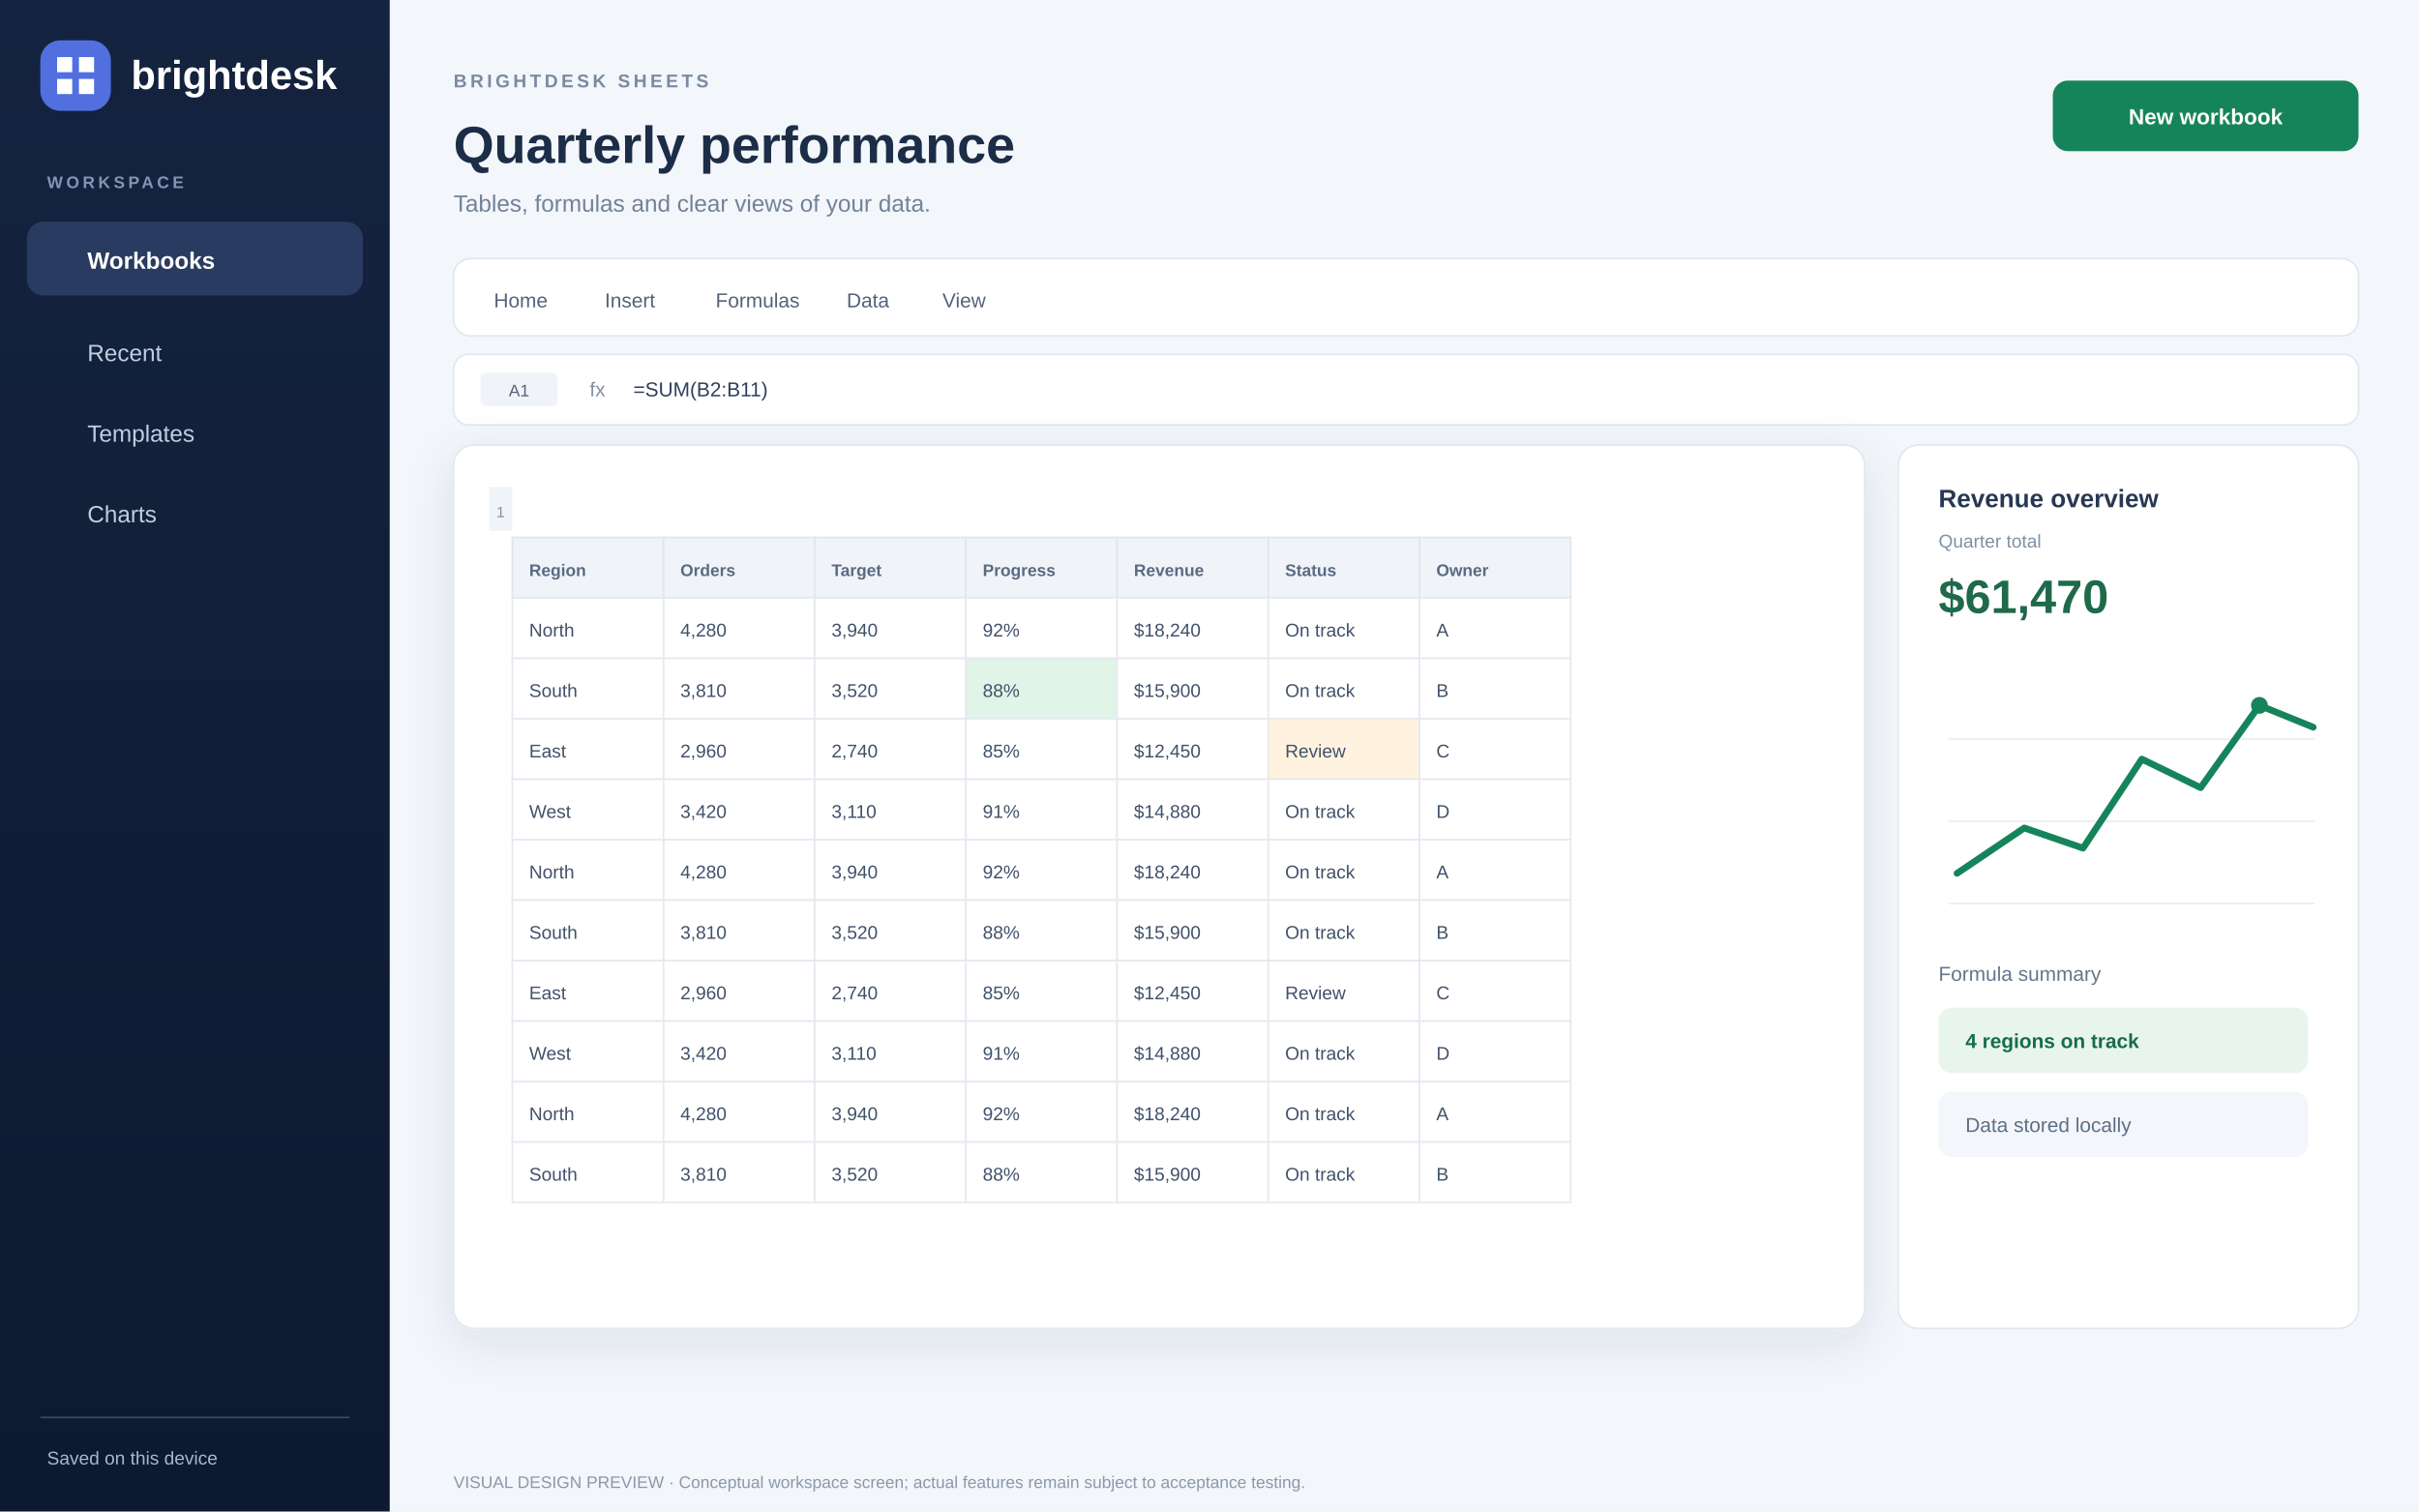
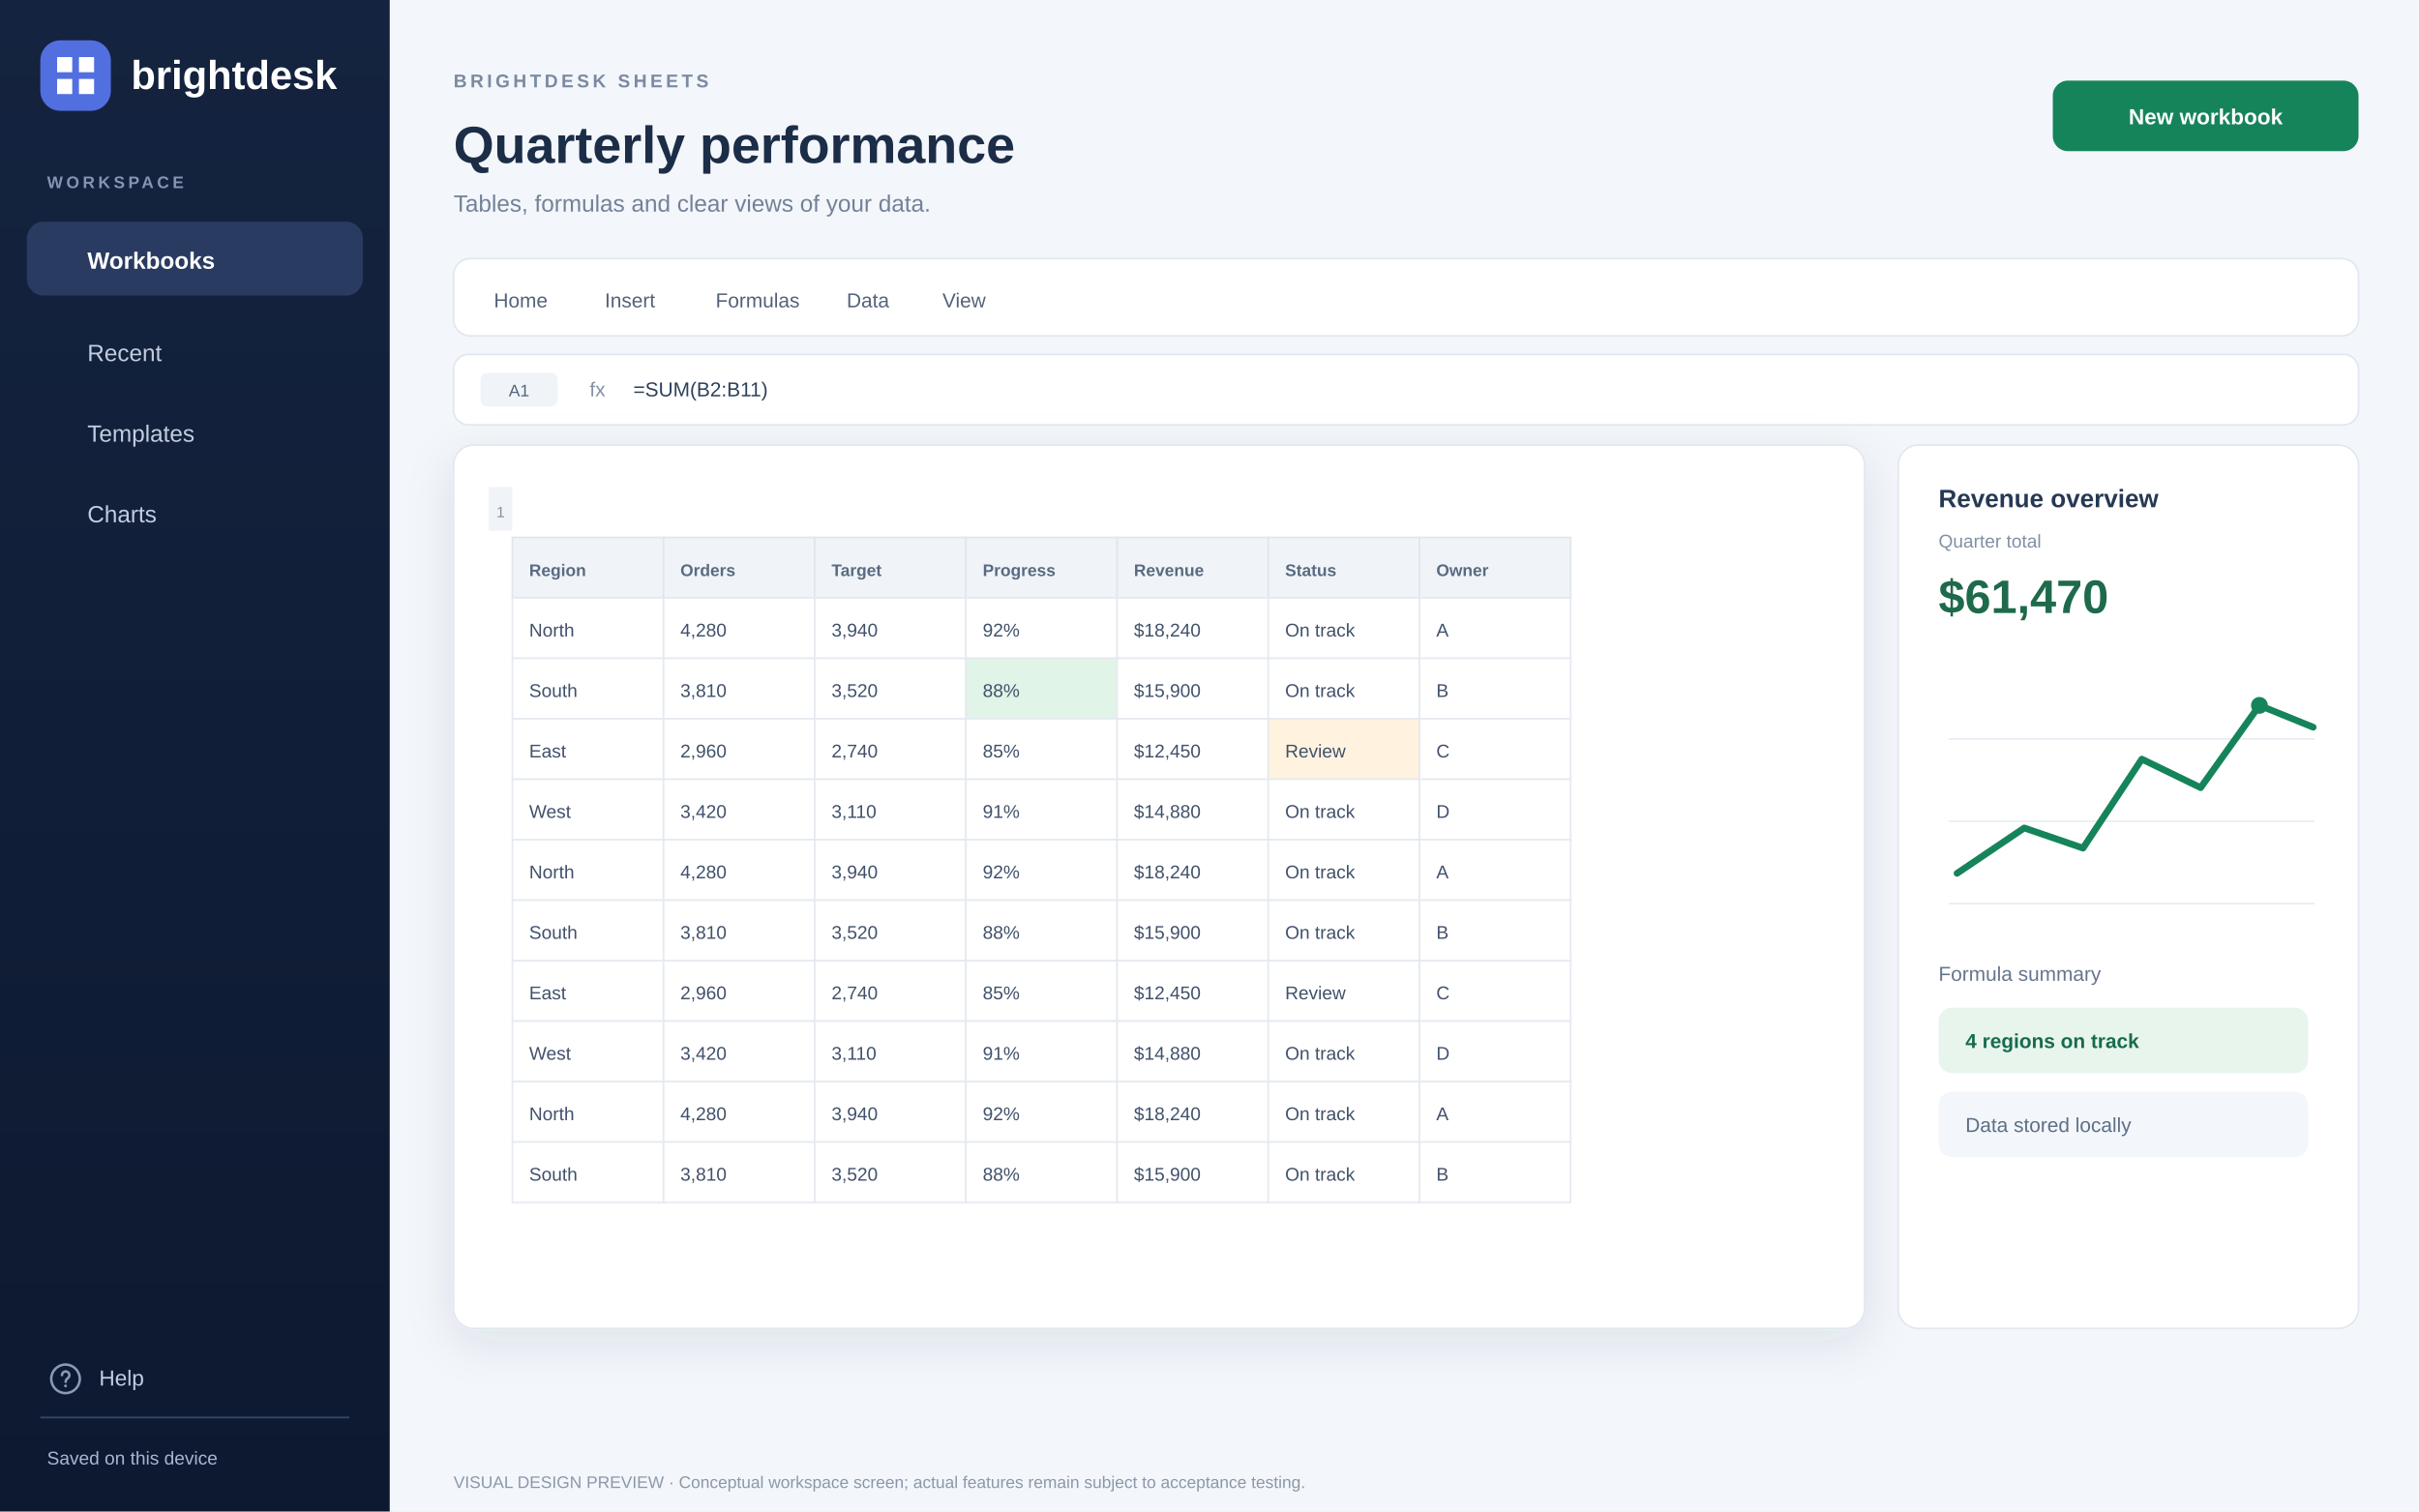
<svg xmlns="http://www.w3.org/2000/svg" width="1440" height="900" viewBox="0 0 1440 900" role="img" aria-labelledby="title desc">
  <defs>
    <linearGradient id="side" x1="0" y1="0" x2="0" y2="1">
      <stop stop-color="#14233F" />
      <stop offset="1" stop-color="#0D1930" />
    </linearGradient>
    <filter id="shadow">
      <feDropShadow dx="0" dy="8" stdDeviation="14" flood-color="#203657" flood-opacity=".10" />
    </filter>
  </defs>
  <rect width="1440" height="900" fill="#F3F6FA" />
  <rect width="232" height="900" fill="url(#side)" />
  <rect x="24" y="24" width="42" height="42" rx="12" fill="#526FE0" />
  <path d="M34 34h9v9h-9zm13 0h9v9h-9zM34 47h9v9h-9zm13 0h9v9h-9z" fill="#fff" />
  <text x="78" y="53" font-family="Arial" font-size="24" font-weight="700" fill="#fff">brightdesk</text>
  <text x="28" y="112" font-family="Arial" font-size="10" letter-spacing="2" font-weight="700" fill="#8495B4">WORKSPACE</text>
  <rect x="16" y="132" width="200" height="44" rx="10" fill="#293B60" />
  <text x="52" y="160" font-family="Arial" font-size="14" font-weight="700" fill="#fff">Workbooks</text>
  <text x="52" y="215" font-family="Arial" font-size="14" fill="#C3CDE0">Recent</text>
  <text x="52" y="263" font-family="Arial" font-size="14" fill="#C3CDE0">Templates</text>
  <text x="52" y="311" font-family="Arial" font-size="14" fill="#C3CDE0">Charts</text>
  <path d="M24 844h184" stroke="#354966" />
  <text x="28" y="872" font-family="Arial" font-size="11" fill="#A8B6D0">Saved on this device</text>
  <text x="270" y="52" font-family="Arial" font-size="11" font-weight="700" letter-spacing="2" fill="#7B8AA1">BRIGHTDESK SHEETS</text>
  <text x="270" y="97" font-family="Arial" font-size="31" font-weight="700" fill="#1C2D47">Quarterly performance</text>
  <text x="270" y="126" font-family="Arial" font-size="14" fill="#738198">Tables, formulas and clear views of your data.</text>
  <rect x="1222" y="48" width="182" height="42" rx="9" fill="#16845B" />
  <text x="1313" y="74" text-anchor="middle" font-family="Arial" font-size="13" font-weight="700" fill="#fff">New workbook</text>
  <rect x="270" y="154" width="1134" height="46" rx="10" fill="#fff" stroke="#E1E7F0" />
  <g font-family="Arial" font-size="12" fill="#53627A">
    <text x="294" y="183">Home</text>
    <text x="360" y="183">Insert</text>
    <text x="426" y="183">Formulas</text>
    <text x="504" y="183">Data</text>
    <text x="561" y="183">View</text>
  </g>
  <rect x="270" y="211" width="1134" height="42" rx="9" fill="#fff" stroke="#E1E7F0" />
  <rect x="286" y="222" width="46" height="20" rx="4" fill="#F0F4F8" />
  <text x="309" y="236" text-anchor="middle" font-family="Arial" font-size="10" fill="#52647D">A1</text>
  <text x="351" y="236" font-family="Arial" font-size="12" fill="#8391A4">fx</text>
  <text x="377" y="236" font-family="Arial" font-size="12" fill="#2E405B">=SUM(B2:B11)</text>
  <rect x="270" y="265" width="840" height="526" rx="12" fill="#fff" stroke="#E1E7F0" filter="url(#shadow)" />
  <rect x="291" y="290" width="14" height="26" fill="#F0F4F8" />
  <text x="298" y="308" text-anchor="middle" font-family="Arial" font-size="9" fill="#8492A5">1</text>
  <rect x="305" y="320" width="90" height="36" fill="#F0F4F8" stroke="#DFE6EE" />
  <text x="315" y="343" font-family="Arial" font-size="10" font-weight="700" fill="#596A82">Region</text>
  <rect x="395" y="320" width="90" height="36" fill="#F0F4F8" stroke="#DFE6EE" />
  <text x="405" y="343" font-family="Arial" font-size="10" font-weight="700" fill="#596A82">Orders</text>
  <rect x="485" y="320" width="90" height="36" fill="#F0F4F8" stroke="#DFE6EE" />
  <text x="495" y="343" font-family="Arial" font-size="10" font-weight="700" fill="#596A82">Target</text>
  <rect x="575" y="320" width="90" height="36" fill="#F0F4F8" stroke="#DFE6EE" />
  <text x="585" y="343" font-family="Arial" font-size="10" font-weight="700" fill="#596A82">Progress</text>
  <rect x="665" y="320" width="90" height="36" fill="#F0F4F8" stroke="#DFE6EE" />
  <text x="675" y="343" font-family="Arial" font-size="10" font-weight="700" fill="#596A82">Revenue</text>
  <rect x="755" y="320" width="90" height="36" fill="#F0F4F8" stroke="#DFE6EE" />
  <text x="765" y="343" font-family="Arial" font-size="10" font-weight="700" fill="#596A82">Status</text>
  <rect x="845" y="320" width="90" height="36" fill="#F0F4F8" stroke="#DFE6EE" />
  <text x="855" y="343" font-family="Arial" font-size="10" font-weight="700" fill="#596A82">Owner</text>
  <g>
    <rect x="305" y="356" width="90" height="36" fill="#FFFFFF" stroke="#E5EAF0" />
    <text x="315" y="379" font-family="Arial" font-size="11" fill="#41516A">North</text>
    <rect x="395" y="356" width="90" height="36" fill="#FFFFFF" stroke="#E5EAF0" />
    <text x="405" y="379" font-family="Arial" font-size="11" fill="#41516A">4,280</text>
    <rect x="485" y="356" width="90" height="36" fill="#FFFFFF" stroke="#E5EAF0" />
    <text x="495" y="379" font-family="Arial" font-size="11" fill="#41516A">3,940</text>
    <rect x="575" y="356" width="90" height="36" fill="#FFFFFF" stroke="#E5EAF0" />
    <text x="585" y="379" font-family="Arial" font-size="11" fill="#41516A">92%</text>
    <rect x="665" y="356" width="90" height="36" fill="#FFFFFF" stroke="#E5EAF0" />
    <text x="675" y="379" font-family="Arial" font-size="11" fill="#41516A">$18,240</text>
    <rect x="755" y="356" width="90" height="36" fill="#FFFFFF" stroke="#E5EAF0" />
    <text x="765" y="379" font-family="Arial" font-size="11" fill="#41516A">On track</text>
    <rect x="845" y="356" width="90" height="36" fill="#FFFFFF" stroke="#E5EAF0" />
    <text x="855" y="379" font-family="Arial" font-size="11" fill="#41516A">A</text>
  </g>
  <g>
    <rect x="305" y="392" width="90" height="36" fill="#FFFFFF" stroke="#E5EAF0" />
    <text x="315" y="415" font-family="Arial" font-size="11" fill="#41516A">South</text>
    <rect x="395" y="392" width="90" height="36" fill="#FFFFFF" stroke="#E5EAF0" />
    <text x="405" y="415" font-family="Arial" font-size="11" fill="#41516A">3,810</text>
    <rect x="485" y="392" width="90" height="36" fill="#FFFFFF" stroke="#E5EAF0" />
    <text x="495" y="415" font-family="Arial" font-size="11" fill="#41516A">3,520</text>
    <rect x="575" y="392" width="90" height="36" fill="#E1F4E8" stroke="#E5EAF0" />
    <text x="585" y="415" font-family="Arial" font-size="11" fill="#41516A">88%</text>
    <rect x="665" y="392" width="90" height="36" fill="#FFFFFF" stroke="#E5EAF0" />
    <text x="675" y="415" font-family="Arial" font-size="11" fill="#41516A">$15,900</text>
    <rect x="755" y="392" width="90" height="36" fill="#FFFFFF" stroke="#E5EAF0" />
    <text x="765" y="415" font-family="Arial" font-size="11" fill="#41516A">On track</text>
    <rect x="845" y="392" width="90" height="36" fill="#FFFFFF" stroke="#E5EAF0" />
    <text x="855" y="415" font-family="Arial" font-size="11" fill="#41516A">B</text>
  </g>
  <g>
    <rect x="305" y="428" width="90" height="36" fill="#FFFFFF" stroke="#E5EAF0" />
    <text x="315" y="451" font-family="Arial" font-size="11" fill="#41516A">East</text>
    <rect x="395" y="428" width="90" height="36" fill="#FFFFFF" stroke="#E5EAF0" />
    <text x="405" y="451" font-family="Arial" font-size="11" fill="#41516A">2,960</text>
    <rect x="485" y="428" width="90" height="36" fill="#FFFFFF" stroke="#E5EAF0" />
    <text x="495" y="451" font-family="Arial" font-size="11" fill="#41516A">2,740</text>
    <rect x="575" y="428" width="90" height="36" fill="#FFFFFF" stroke="#E5EAF0" />
    <text x="585" y="451" font-family="Arial" font-size="11" fill="#41516A">85%</text>
    <rect x="665" y="428" width="90" height="36" fill="#FFFFFF" stroke="#E5EAF0" />
    <text x="675" y="451" font-family="Arial" font-size="11" fill="#41516A">$12,450</text>
    <rect x="755" y="428" width="90" height="36" fill="#FFF3DF" stroke="#E5EAF0" />
    <text x="765" y="451" font-family="Arial" font-size="11" fill="#41516A">Review</text>
    <rect x="845" y="428" width="90" height="36" fill="#FFFFFF" stroke="#E5EAF0" />
    <text x="855" y="451" font-family="Arial" font-size="11" fill="#41516A">C</text>
  </g>
  <g>
    <rect x="305" y="464" width="90" height="36" fill="#FFFFFF" stroke="#E5EAF0" />
    <text x="315" y="487" font-family="Arial" font-size="11" fill="#41516A">West</text>
    <rect x="395" y="464" width="90" height="36" fill="#FFFFFF" stroke="#E5EAF0" />
    <text x="405" y="487" font-family="Arial" font-size="11" fill="#41516A">3,420</text>
    <rect x="485" y="464" width="90" height="36" fill="#FFFFFF" stroke="#E5EAF0" />
    <text x="495" y="487" font-family="Arial" font-size="11" fill="#41516A">3,110</text>
    <rect x="575" y="464" width="90" height="36" fill="#FFFFFF" stroke="#E5EAF0" />
    <text x="585" y="487" font-family="Arial" font-size="11" fill="#41516A">91%</text>
    <rect x="665" y="464" width="90" height="36" fill="#FFFFFF" stroke="#E5EAF0" />
    <text x="675" y="487" font-family="Arial" font-size="11" fill="#41516A">$14,880</text>
    <rect x="755" y="464" width="90" height="36" fill="#FFFFFF" stroke="#E5EAF0" />
    <text x="765" y="487" font-family="Arial" font-size="11" fill="#41516A">On track</text>
    <rect x="845" y="464" width="90" height="36" fill="#FFFFFF" stroke="#E5EAF0" />
    <text x="855" y="487" font-family="Arial" font-size="11" fill="#41516A">D</text>
  </g>
  <g>
    <rect x="305" y="500" width="90" height="36" fill="#FFFFFF" stroke="#E5EAF0" />
    <text x="315" y="523" font-family="Arial" font-size="11" fill="#41516A">North</text>
    <rect x="395" y="500" width="90" height="36" fill="#FFFFFF" stroke="#E5EAF0" />
    <text x="405" y="523" font-family="Arial" font-size="11" fill="#41516A">4,280</text>
    <rect x="485" y="500" width="90" height="36" fill="#FFFFFF" stroke="#E5EAF0" />
    <text x="495" y="523" font-family="Arial" font-size="11" fill="#41516A">3,940</text>
    <rect x="575" y="500" width="90" height="36" fill="#FFFFFF" stroke="#E5EAF0" />
    <text x="585" y="523" font-family="Arial" font-size="11" fill="#41516A">92%</text>
    <rect x="665" y="500" width="90" height="36" fill="#FFFFFF" stroke="#E5EAF0" />
    <text x="675" y="523" font-family="Arial" font-size="11" fill="#41516A">$18,240</text>
    <rect x="755" y="500" width="90" height="36" fill="#FFFFFF" stroke="#E5EAF0" />
    <text x="765" y="523" font-family="Arial" font-size="11" fill="#41516A">On track</text>
    <rect x="845" y="500" width="90" height="36" fill="#FFFFFF" stroke="#E5EAF0" />
    <text x="855" y="523" font-family="Arial" font-size="11" fill="#41516A">A</text>
  </g>
  <g>
    <rect x="305" y="536" width="90" height="36" fill="#FFFFFF" stroke="#E5EAF0" />
    <text x="315" y="559" font-family="Arial" font-size="11" fill="#41516A">South</text>
    <rect x="395" y="536" width="90" height="36" fill="#FFFFFF" stroke="#E5EAF0" />
    <text x="405" y="559" font-family="Arial" font-size="11" fill="#41516A">3,810</text>
    <rect x="485" y="536" width="90" height="36" fill="#FFFFFF" stroke="#E5EAF0" />
    <text x="495" y="559" font-family="Arial" font-size="11" fill="#41516A">3,520</text>
    <rect x="575" y="536" width="90" height="36" fill="#FFFFFF" stroke="#E5EAF0" />
    <text x="585" y="559" font-family="Arial" font-size="11" fill="#41516A">88%</text>
    <rect x="665" y="536" width="90" height="36" fill="#FFFFFF" stroke="#E5EAF0" />
    <text x="675" y="559" font-family="Arial" font-size="11" fill="#41516A">$15,900</text>
    <rect x="755" y="536" width="90" height="36" fill="#FFFFFF" stroke="#E5EAF0" />
    <text x="765" y="559" font-family="Arial" font-size="11" fill="#41516A">On track</text>
    <rect x="845" y="536" width="90" height="36" fill="#FFFFFF" stroke="#E5EAF0" />
    <text x="855" y="559" font-family="Arial" font-size="11" fill="#41516A">B</text>
  </g>
  <g>
    <rect x="305" y="572" width="90" height="36" fill="#FFFFFF" stroke="#E5EAF0" />
    <text x="315" y="595" font-family="Arial" font-size="11" fill="#41516A">East</text>
    <rect x="395" y="572" width="90" height="36" fill="#FFFFFF" stroke="#E5EAF0" />
    <text x="405" y="595" font-family="Arial" font-size="11" fill="#41516A">2,960</text>
    <rect x="485" y="572" width="90" height="36" fill="#FFFFFF" stroke="#E5EAF0" />
    <text x="495" y="595" font-family="Arial" font-size="11" fill="#41516A">2,740</text>
    <rect x="575" y="572" width="90" height="36" fill="#FFFFFF" stroke="#E5EAF0" />
    <text x="585" y="595" font-family="Arial" font-size="11" fill="#41516A">85%</text>
    <rect x="665" y="572" width="90" height="36" fill="#FFFFFF" stroke="#E5EAF0" />
    <text x="675" y="595" font-family="Arial" font-size="11" fill="#41516A">$12,450</text>
    <rect x="755" y="572" width="90" height="36" fill="#FFFFFF" stroke="#E5EAF0" />
    <text x="765" y="595" font-family="Arial" font-size="11" fill="#41516A">Review</text>
    <rect x="845" y="572" width="90" height="36" fill="#FFFFFF" stroke="#E5EAF0" />
    <text x="855" y="595" font-family="Arial" font-size="11" fill="#41516A">C</text>
  </g>
  <g>
    <rect x="305" y="608" width="90" height="36" fill="#FFFFFF" stroke="#E5EAF0" />
    <text x="315" y="631" font-family="Arial" font-size="11" fill="#41516A">West</text>
    <rect x="395" y="608" width="90" height="36" fill="#FFFFFF" stroke="#E5EAF0" />
    <text x="405" y="631" font-family="Arial" font-size="11" fill="#41516A">3,420</text>
    <rect x="485" y="608" width="90" height="36" fill="#FFFFFF" stroke="#E5EAF0" />
    <text x="495" y="631" font-family="Arial" font-size="11" fill="#41516A">3,110</text>
    <rect x="575" y="608" width="90" height="36" fill="#FFFFFF" stroke="#E5EAF0" />
    <text x="585" y="631" font-family="Arial" font-size="11" fill="#41516A">91%</text>
    <rect x="665" y="608" width="90" height="36" fill="#FFFFFF" stroke="#E5EAF0" />
    <text x="675" y="631" font-family="Arial" font-size="11" fill="#41516A">$14,880</text>
    <rect x="755" y="608" width="90" height="36" fill="#FFFFFF" stroke="#E5EAF0" />
    <text x="765" y="631" font-family="Arial" font-size="11" fill="#41516A">On track</text>
    <rect x="845" y="608" width="90" height="36" fill="#FFFFFF" stroke="#E5EAF0" />
    <text x="855" y="631" font-family="Arial" font-size="11" fill="#41516A">D</text>
  </g>
  <g>
    <rect x="305" y="644" width="90" height="36" fill="#FFFFFF" stroke="#E5EAF0" />
    <text x="315" y="667" font-family="Arial" font-size="11" fill="#41516A">North</text>
    <rect x="395" y="644" width="90" height="36" fill="#FFFFFF" stroke="#E5EAF0" />
    <text x="405" y="667" font-family="Arial" font-size="11" fill="#41516A">4,280</text>
    <rect x="485" y="644" width="90" height="36" fill="#FFFFFF" stroke="#E5EAF0" />
    <text x="495" y="667" font-family="Arial" font-size="11" fill="#41516A">3,940</text>
    <rect x="575" y="644" width="90" height="36" fill="#FFFFFF" stroke="#E5EAF0" />
    <text x="585" y="667" font-family="Arial" font-size="11" fill="#41516A">92%</text>
    <rect x="665" y="644" width="90" height="36" fill="#FFFFFF" stroke="#E5EAF0" />
    <text x="675" y="667" font-family="Arial" font-size="11" fill="#41516A">$18,240</text>
    <rect x="755" y="644" width="90" height="36" fill="#FFFFFF" stroke="#E5EAF0" />
    <text x="765" y="667" font-family="Arial" font-size="11" fill="#41516A">On track</text>
    <rect x="845" y="644" width="90" height="36" fill="#FFFFFF" stroke="#E5EAF0" />
    <text x="855" y="667" font-family="Arial" font-size="11" fill="#41516A">A</text>
  </g>
  <g>
    <rect x="305" y="680" width="90" height="36" fill="#FFFFFF" stroke="#E5EAF0" />
    <text x="315" y="703" font-family="Arial" font-size="11" fill="#41516A">South</text>
    <rect x="395" y="680" width="90" height="36" fill="#FFFFFF" stroke="#E5EAF0" />
    <text x="405" y="703" font-family="Arial" font-size="11" fill="#41516A">3,810</text>
    <rect x="485" y="680" width="90" height="36" fill="#FFFFFF" stroke="#E5EAF0" />
    <text x="495" y="703" font-family="Arial" font-size="11" fill="#41516A">3,520</text>
    <rect x="575" y="680" width="90" height="36" fill="#FFFFFF" stroke="#E5EAF0" />
    <text x="585" y="703" font-family="Arial" font-size="11" fill="#41516A">88%</text>
    <rect x="665" y="680" width="90" height="36" fill="#FFFFFF" stroke="#E5EAF0" />
    <text x="675" y="703" font-family="Arial" font-size="11" fill="#41516A">$15,900</text>
    <rect x="755" y="680" width="90" height="36" fill="#FFFFFF" stroke="#E5EAF0" />
    <text x="765" y="703" font-family="Arial" font-size="11" fill="#41516A">On track</text>
    <rect x="845" y="680" width="90" height="36" fill="#FFFFFF" stroke="#E5EAF0" />
    <text x="855" y="703" font-family="Arial" font-size="11" fill="#41516A">B</text>
  </g>
  <rect x="1130" y="265" width="274" height="526" rx="12" fill="#fff" stroke="#E1E7F0" />
  <text x="1154" y="302" font-family="Arial" font-size="15" font-weight="700" fill="#263953">Revenue overview</text>
  <text x="1154" y="326" font-family="Arial" font-size="11" fill="#8190A4">Quarter total</text>
  <text x="1154" y="365" font-family="Arial" font-size="28" font-weight="700" fill="#1E6A4B">$61,470</text>
  <path d="M1160 538h218M1160 489h218M1160 440h218" stroke="#E8EDF3" />
  <path d="M1165 520 1205 493 1240 505 1275 452 1310 469 1345 420 1377 433" fill="none" stroke="#16845B" stroke-width="4" stroke-linecap="round" stroke-linejoin="round" />
  <circle cx="1345" cy="420" r="5" fill="#16845B" />
  <text x="1154" y="584" font-family="Arial" font-size="12" fill="#65758D">Formula summary</text>
  <rect x="1154" y="600" width="220" height="39" rx="8" fill="#E8F5ED" />
  <text x="1170" y="624" font-family="Arial" font-size="12" font-weight="700" fill="#176B4D">4 regions on track</text>
  <rect x="1154" y="650" width="220" height="39" rx="8" fill="#F3F6FA" />
  <text x="1170" y="674" font-family="Arial" font-size="12" fill="#5D6F86">Data stored locally</text>
  <text x="270" y="886" font-family="Arial" font-size="10" fill="#8B97A9">VISUAL DESIGN PREVIEW · Conceptual workspace screen; actual features remain subject to acceptance testing.</text>
+   <g id="brightdesk-help-navigation" transform="translate(28 810)">
+     <circle cx="11" cy="11" r="8.5" fill="none" stroke="#899AB6" stroke-width="1.5" />
+     <path d="M8.9 8.8a2.2 2.2 0 1 1 3.8 1.5c-1 .8-1.6 1.3-1.6 2.5" fill="none" stroke="#899AB6" stroke-width="1.5" stroke-linecap="round" />
+     <circle cx="11" cy="15.2" r=".85" fill="#899AB6" />
+     <text x="31" y="15" font-family="Arial, sans-serif" font-size="13" fill="#C3CDE0">Help</text>
+   </g>
</svg>
